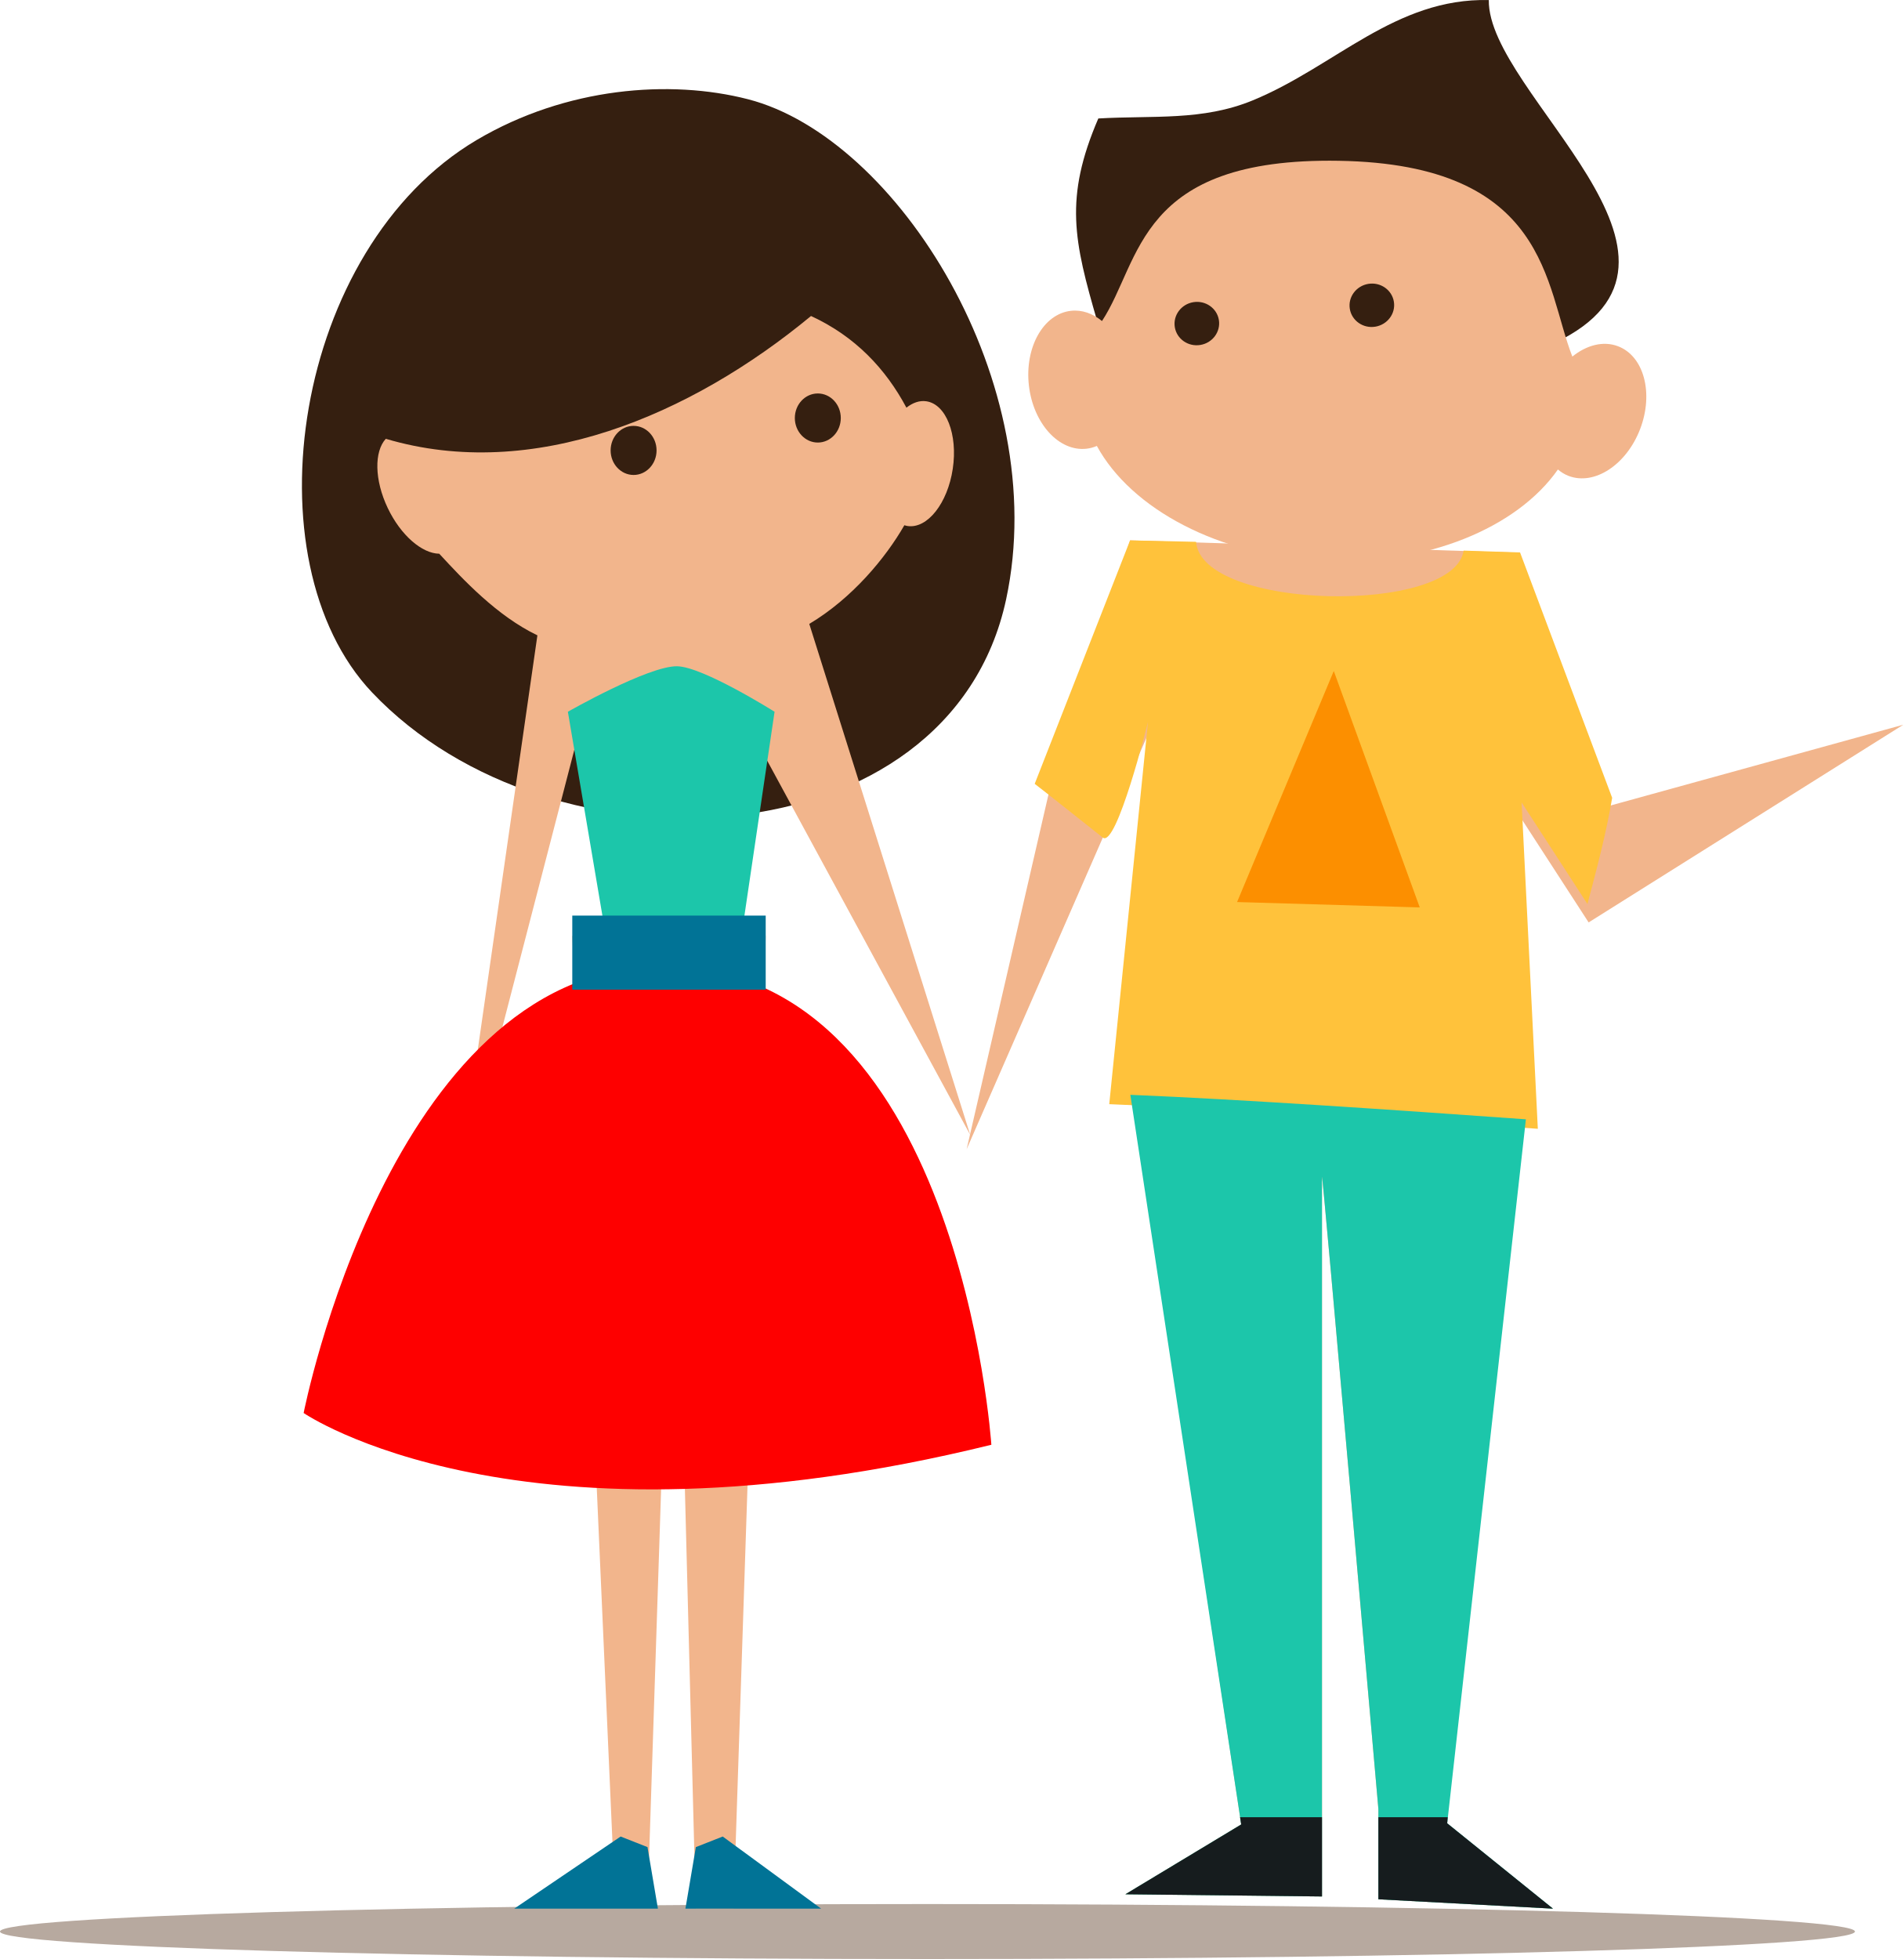
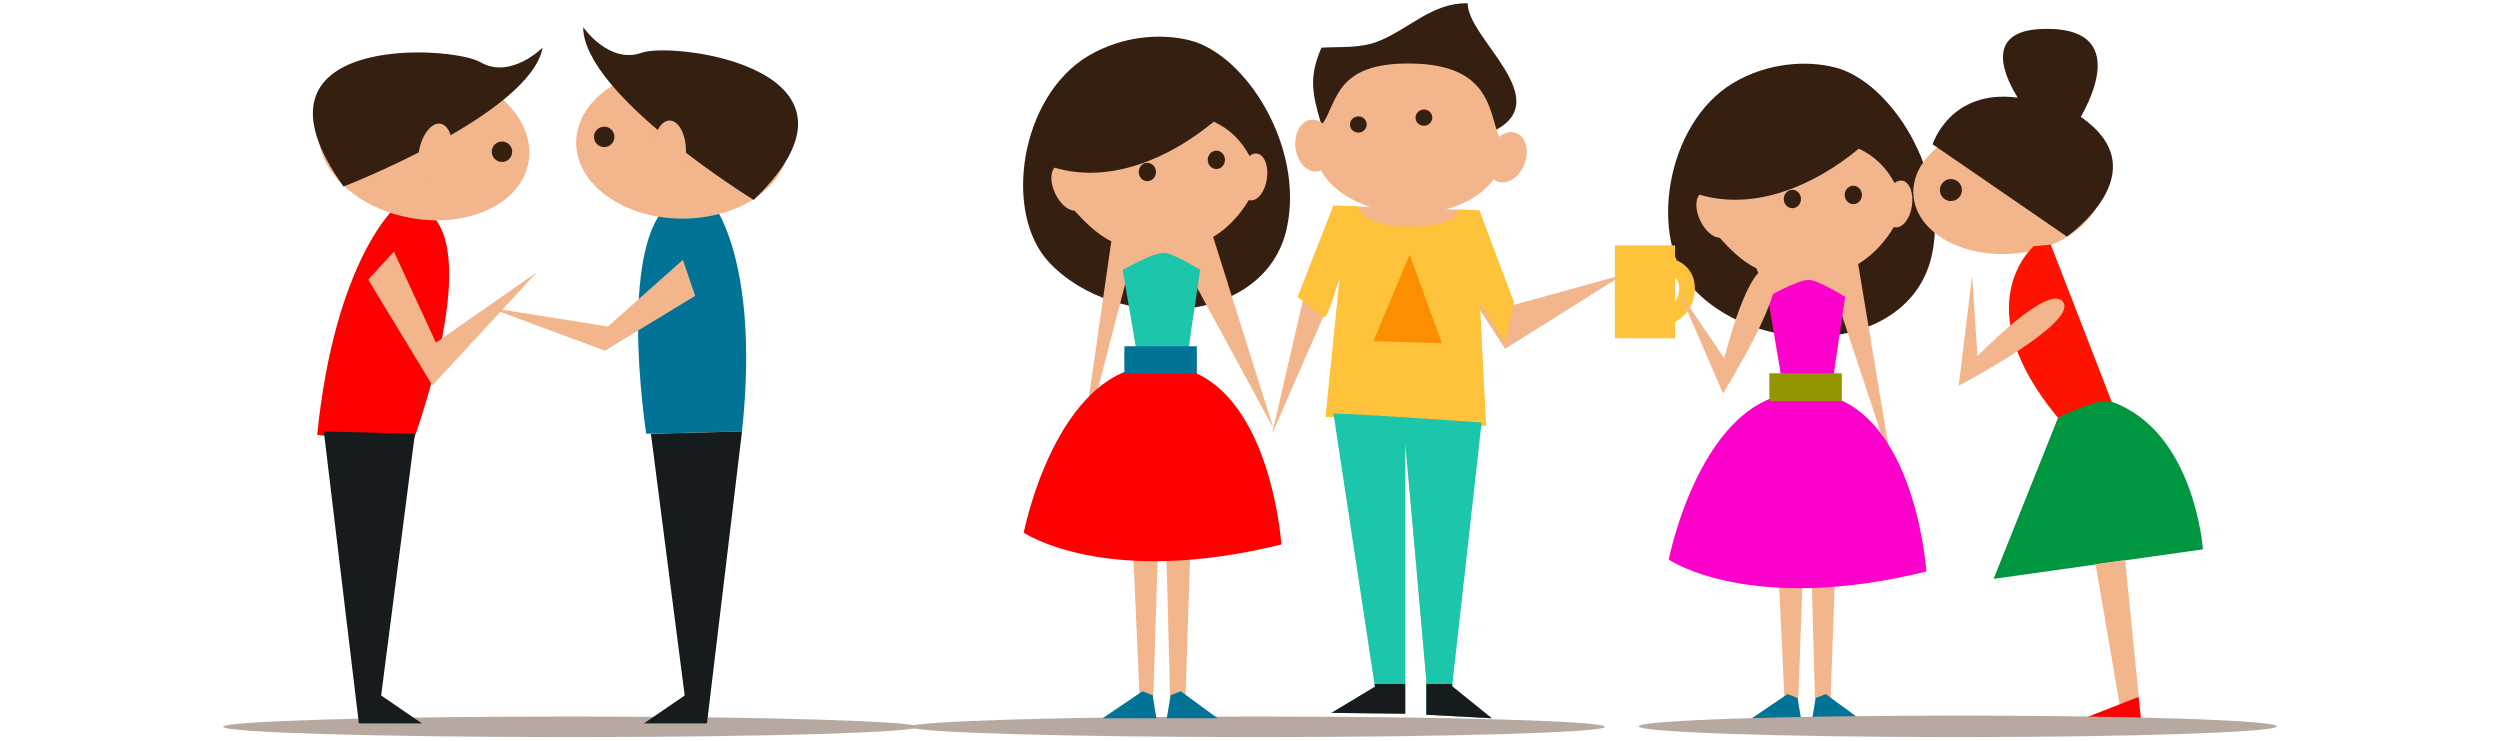
- <svg xmlns="http://www.w3.org/2000/svg" width="59.766mm" height="61.51mm" viewBox="0 0 211.77 217.95" id="svg37088" version="1.1">
+ <svg xmlns="http://www.w3.org/2000/svg" width="209.554mm" height="62.06mm" viewBox="0 0 742.515 219.896" id="svg37088" version="1.1">
  <defs id="defs37090">
    <clipPath id="clipPath37652" clipPathUnits="userSpaceOnUse">
      <path id="path37654" d="M 0,800 800,800 800,0 0,0 0,800 Z" />
    </clipPath>
    <clipPath id="clipPath37764" clipPathUnits="userSpaceOnUse">
      <path id="path37766" d="M 0,800 800,800 800,0 0,0 0,800 Z" />
    </clipPath>
+     <clipPath clipPathUnits="userSpaceOnUse" id="clipPath37652-9">
+       <path d="M 0,800 800,800 800,0 0,0 Z" id="path37654-2" />
+     </clipPath>
+     <clipPath clipPathUnits="userSpaceOnUse" id="clipPath37764-5">
+       <path d="M 0,800 800,800 800,0 0,0 Z" id="path37766-1" />
+     </clipPath>
+     <clipPath clipPathUnits="userSpaceOnUse" id="clipPath37652-2">
+       <path d="M 0,800 800,800 800,0 0,0 0,800 Z" id="path37654-0" />
+     </clipPath>
+     <clipPath clipPathUnits="userSpaceOnUse" id="clipPath37764-3">
+       <path d="M 0,800 800,800 800,0 0,0 0,800 Z" id="path37766-2" />
+     </clipPath>
  </defs>
-   <g id="layer1" transform="translate(703.6144,-675.0846)">
-     <g id="g38512" transform="matrix(1.25,0,0,-1.25,-497.2244,889.9782)">
-       <path d="m 0,0 c 0,-1.351 -36.961,-2.445 -82.559,-2.445 -45.593,0 -82.553,1.094 -82.553,2.445 0,1.351 36.96,2.446 82.553,2.446 C -36.961,2.446 0,1.351 0,0" style="fill:#b7a99f;fill-opacity:1;fill-rule:nonzero;stroke:none" id="path38514" />
-     </g>
-     <g id="g38516" transform="matrix(1.25,0,0,-1.25,-626.1978,887.4318)">
-       <path d="m 0,0 -1.907,73.388 -2.391,-73.091 -2.87,0 -3.826,86.278 17.217,0 L 3.359,0 0,0 Z" style="fill:#f2b58c;fill-opacity:1;fill-rule:nonzero;stroke:none" id="path38518" />
-     </g>
-     <g id="g38520" transform="matrix(1.25,0,0,-1.25,-627.3513,887.4318)">
-       <path d="M 0,0 0.928,5.477 3.32,6.419 12.08,0 0,0 Z" style="fill:#017396;fill-opacity:1;fill-rule:nonzero;stroke:none" id="path38522" />
-     </g>
-     <g id="g38524" transform="matrix(1.25,0,0,-1.25,-646.3973,887.4318)">
-       <path d="M 0,0 9.47,6.419 11.861,5.477 12.788,0 0,0 Z" style="fill:#017396;fill-opacity:1;fill-rule:nonzero;stroke:none" id="path38526" />
-     </g>
-     <g id="g38528" transform="matrix(1.25,0,0,-1.25,-620.3969,686.1232)">
-       <path d="m 0,0 c 13.303,-3.419 27.114,-25.287 22.982,-44.515 -5.025,-23.37 -40.423,-25.173 -56.433,-8.289 -11.127,11.735 -7.013,39.535 9.327,49.185 C -16.18,1.072 -6.935,1.784 0,0" style="fill:#351f10;fill-opacity:1;fill-rule:nonzero;stroke:none" id="path38530" />
-     </g>
-     <g id="g38532" transform="matrix(1.25,0,0,-1.25,-643.8211,745.7704)">
-       <path d="m 0,0 c -3.595,1.724 -6.615,4.964 -8.737,7.265 -1.533,0.018 -3.427,1.636 -4.587,4.071 -1.19,2.497 -1.21,5.024 -0.17,6.157 13.107,-3.886 27.129,2.066 37.849,10.93 3.932,-1.812 6.646,-4.696 8.492,-8.159 0.559,0.44 1.166,0.659 1.771,0.569 1.76,-0.254 2.816,-2.946 2.354,-6.012 C 36.515,11.756 34.717,9.477 32.956,9.73 32.856,9.746 32.759,9.77 32.664,9.8 30.996,6.889 28.013,3.291 24.2,1.018 L 38.526,-44.461 20.153,-10.599 3.669,-8.714 -7.385,-51.32 0,0 Z" style="fill:#f2b58c;fill-opacity:1;fill-rule:nonzero;stroke:none" id="path38534" />
-     </g>
-     <g id="g38536" transform="matrix(1.25,0,0,-1.25,-621.7305,783.3351)">
-       <path d="m 0,0 3.438,23.251 c 0,0 -6.367,4.008 -8.672,4.049 -2.558,0.043 -9.726,-4.049 -9.726,-4.049 L -11.039,0.106 0,0 Z" style="fill:#1cc6aa;fill-opacity:1;fill-rule:nonzero;stroke:none" id="path38538" />
-     </g>
-     <g id="g38540" transform="matrix(1.25,0,0,-1.25,-615.1779,721.5907)">
-       <path d="m 0,0 c 0,-1.204 0.917,-2.184 2.045,-2.184 1.129,0 2.046,0.98 2.046,2.184 0,1.207 -0.917,2.185 -2.046,2.185 C 0.917,2.185 0,1.207 0,0" style="fill:#351f10;fill-opacity:1;fill-rule:nonzero;stroke:none" id="path38542" />
-     </g>
-     <g id="g38544" transform="matrix(1.25,0,0,-1.25,-635.674,725.1955)">
-       <path d="m 0,0 c 0,-1.205 0.916,-2.185 2.044,-2.185 1.13,0 2.045,0.98 2.045,2.185 0,1.207 -0.915,2.184 -2.045,2.184 C 0.916,2.184 0,1.207 0,0" style="fill:#351f10;fill-opacity:1;fill-rule:nonzero;stroke:none" id="path38546" />
-     </g>
-     <g id="g38548" transform="matrix(1.25,0,0,-1.25,-593.3114,835.8229)">
-       <path d="M 0,0 C 0,0 -2.87,43.332 -29.92,42.559 -53.58,41.88 -61.215,2.827 -61.215,2.827 c 0,0 19.13,-13.189 61.215,-2.827" style="fill:#fe0000;fill-opacity:1;fill-rule:nonzero;stroke:none" id="path38550" />
-     </g>
-     <path d="m -639.94,785.191 21.521,0 0,-8.242 -21.521,0 0,8.242 z" style="fill:#017396;fill-opacity:1;fill-rule:nonzero;stroke:none" id="path38552" />
-     <g id="g38554" transform="matrix(1.25,0,0,-1.25,-581.5152,710.8791)">
-       <path d="m 0,0 c -2.091,7.186 -2.969,10.994 0.083,18.091 4.881,0.285 9.269,-0.235 13.752,1.614 7.342,3.027 12.681,9.122 21.006,8.926 -0.125,-8.363 21.591,-23.092 5.81,-30.544" style="fill:#351f10;fill-opacity:1;fill-rule:nonzero;stroke:none" id="path38556" />
-     </g>
-     <g id="g38558" transform="matrix(1.25,0,0,-1.25,-589.1372,717.9591)">
-       <path d="M 0,0 C -0.381,3.39 1.294,6.361 3.742,6.636 4.727,6.746 5.687,6.398 6.508,5.727 10.029,11.074 9.613,20.286 27.583,19.989 46.284,19.68 45.917,8.829 48.375,2.563 c 1.265,1.022 2.758,1.42 4.069,0.917 2.302,-0.876 3.184,-4.171 1.969,-7.357 -1.216,-3.188 -4.067,-5.061 -6.37,-4.183 -0.353,0.135 -0.668,0.333 -0.953,0.573 C 43.468,-12.672 35.405,-16.054 26.21,-15.63 16.894,-15.201 9.103,-10.992 6.051,-5.391 5.757,-5.516 5.449,-5.602 5.126,-5.639 2.677,-5.912 0.385,-3.39 0,0" style="fill:#f2b58c;fill-opacity:1;fill-rule:nonzero;stroke:none" id="path38560" />
-     </g>
-     <g id="g38562" transform="matrix(1.25,0,0,-1.25,-553.4285,709.4496)">
-       <path d="M 0,0 C 0.171,-1.05 1.189,-1.762 2.27,-1.584 3.353,-1.406 4.094,-0.411 3.922,0.64 3.75,1.692 2.732,2.402 1.649,2.226 0.568,2.05 -0.173,1.053 0,0" style="fill:#351f10;fill-opacity:1;fill-rule:nonzero;stroke:none" id="path38564" />
-     </g>
-     <g id="g38566" transform="matrix(1.25,0,0,-1.25,-572.9007,711.4833)">
-       <path d="M 0,0 C 0.172,-1.052 1.19,-1.762 2.272,-1.584 3.354,-1.409 4.094,-0.411 3.923,0.639 3.751,1.691 2.733,2.4 1.65,2.224 0.569,2.047 -0.171,1.052 0,0" style="fill:#351f10;fill-opacity:1;fill-rule:nonzero;stroke:none" id="path38568" />
-     </g>
-     <g id="g38570" transform="matrix(1.25,0,0,-1.25,-573.1253,750.4628)">
-       <path d="m 0,0 -18.349,-41.982 7.408,32.11 7.14,22.079 33.755,-1.074 8.507,-22.663 26.564,7.329 -28.01,-17.596 -6.923,10.678 -0.481,-29.808 -6.018,-61.051 10.247,-7.597 -15.54,0.833 0,8.036 c 0,0 -5.019,57.285 -5.019,56.256 l 0,-64.042 -17.499,0.196 10.308,6.214 -9.077,60.556 L 0,0 Z" style="fill:#f2b58c;fill-opacity:1;fill-rule:nonzero;stroke:none" id="path38572" />
-     </g>
-     <g id="g38574" transform="matrix(1.25,0,0,-1.25,-577.8768,735.2039)">
-       <path d="M 0,0 5.873,-0.13 C 6.372,-6.242 28.829,-6.656 29.69,-0.91 l 5.022,-0.164 8.199,-21.841 c -0.536,-3.195 -1.371,-6.323 -2.2,-9.452 l -5.861,9.041 1.444,-29.046 c -10.844,0.775 -27.298,1.739 -38.149,2.192 l 3.45,34.024 c 0,0 -2.801,-11.277 -4.028,-10.295 -0.482,0.386 -5.525,4.387 -6.057,4.782 L 0,0 Z" style="fill:#ffc23b;fill-opacity:1;fill-rule:nonzero;stroke:none" id="path38576" />
-     </g>
-     <g id="g38578" transform="matrix(1.25,0,0,-1.25,-577.8488,796.8886)">
-       <path d="m 0,0 c 9.996,-0.415 23.561,-1.347 35.21,-2.18 l -7.005,-62.657 9.414,-7.598 -15.54,0.833 0,8.037 c 0,0 -5.019,57.285 -5.019,56.255 l 0,-64.042 -17.499,0.197 10.308,6.214 L 0,0 Z" style="fill:#1cc6aa;fill-opacity:1;fill-rule:nonzero;stroke:none" id="path38580" />
-     </g>
-     <g id="g38582" transform="matrix(1.25,0,0,-1.25,-542.535,877.2597)">
-       <path d="M 0,0 -0.046,-0.54 9.368,-8.138 -6.172,-7.305 -6.172,0 0,0 Z" style="fill:#161c1e;fill-opacity:1;fill-rule:nonzero;stroke:none" id="path38584" />
-     </g>
-     <g id="g38586" transform="matrix(1.25,0,0,-1.25,-565.6405,877.2597)">
-       <path d="m 0,0 7.293,0 0,-7.055 -17.499,0.197 L 0.103,-0.645 0,0 Z" style="fill:#161c1e;fill-opacity:1;fill-rule:nonzero;stroke:none" id="path38588" />
-     </g>
-     <g id="g38590" transform="matrix(1.25,0,0,-1.25,-565.9725,775.4421)">
-       <path d="M 0,0 16.261,-0.478 8.608,20.564 0,0 Z" style="fill:#fc8f00;fill-opacity:1;fill-rule:nonzero;stroke:none" id="path38592" />
+   <g id="layer1" transform="translate(968.0572,-988.4602)">
+     <g id="g19931" transform="translate(3.535526,314.6396)">
+       <g transform="translate(2.293641,-0.2908753)" id="g19370">
+         <g id="g38512" transform="matrix(1.25,0,0,-1.25,-497.2244,889.9782)">
+           <path d="m 0,0 c 0,-1.351 -36.961,-2.445 -82.559,-2.445 -45.593,0 -82.553,1.094 -82.553,2.445 0,1.351 36.96,2.446 82.553,2.446 C -36.961,2.446 0,1.351 0,0" style="fill:#b7a99f;fill-opacity:1;fill-rule:nonzero;stroke:none" id="path38514" />
+         </g>
+         <g id="g38516" transform="matrix(1.25,0,0,-1.25,-626.1978,887.4318)">
+           <path d="m 0,0 -1.907,73.388 -2.391,-73.091 -2.87,0 -3.826,86.278 17.217,0 L 3.359,0 0,0 Z" style="fill:#f2b58c;fill-opacity:1;fill-rule:nonzero;stroke:none" id="path38518" />
+         </g>
+         <g id="g38520" transform="matrix(1.25,0,0,-1.25,-627.3513,887.4318)">
+           <path d="M 0,0 0.928,5.477 3.32,6.419 12.08,0 0,0 Z" style="fill:#017396;fill-opacity:1;fill-rule:nonzero;stroke:none" id="path38522" />
+         </g>
+         <g id="g38524" transform="matrix(1.25,0,0,-1.25,-646.3973,887.4318)">
+           <path d="M 0,0 9.47,6.419 11.861,5.477 12.788,0 0,0 Z" style="fill:#017396;fill-opacity:1;fill-rule:nonzero;stroke:none" id="path38526" />
+         </g>
+         <g id="g38528" transform="matrix(1.25,0,0,-1.25,-620.3969,686.1232)">
+           <path d="m 0,0 c 13.303,-3.419 27.114,-25.287 22.982,-44.515 -5.025,-23.37 -40.423,-25.173 -56.433,-8.289 -11.127,11.735 -7.013,39.535 9.327,49.185 C -16.18,1.072 -6.935,1.784 0,0" style="fill:#351f10;fill-opacity:1;fill-rule:nonzero;stroke:none" id="path38530" />
+         </g>
+         <g id="g38532" transform="matrix(1.25,0,0,-1.25,-643.8211,745.7704)">
+           <path d="m 0,0 c -3.595,1.724 -6.615,4.964 -8.737,7.265 -1.533,0.018 -3.427,1.636 -4.587,4.071 -1.19,2.497 -1.21,5.024 -0.17,6.157 13.107,-3.886 27.129,2.066 37.849,10.93 3.932,-1.812 6.646,-4.696 8.492,-8.159 0.559,0.44 1.166,0.659 1.771,0.569 1.76,-0.254 2.816,-2.946 2.354,-6.012 C 36.515,11.756 34.717,9.477 32.956,9.73 32.856,9.746 32.759,9.77 32.664,9.8 30.996,6.889 28.013,3.291 24.2,1.018 L 38.526,-44.461 20.153,-10.599 3.669,-8.714 -7.385,-51.32 0,0 Z" style="fill:#f2b58c;fill-opacity:1;fill-rule:nonzero;stroke:none" id="path38534" />
+         </g>
+         <g id="g38536" transform="matrix(1.25,0,0,-1.25,-621.7305,783.3351)">
+           <path d="m 0,0 3.438,23.251 c 0,0 -6.367,4.008 -8.672,4.049 -2.558,0.043 -9.726,-4.049 -9.726,-4.049 L -11.039,0.106 0,0 Z" style="fill:#1cc6aa;fill-opacity:1;fill-rule:nonzero;stroke:none" id="path38538" />
+         </g>
+         <g id="g38540" transform="matrix(1.25,0,0,-1.25,-615.1779,721.5907)">
+           <path d="m 0,0 c 0,-1.204 0.917,-2.184 2.045,-2.184 1.129,0 2.046,0.98 2.046,2.184 0,1.207 -0.917,2.185 -2.046,2.185 C 0.917,2.185 0,1.207 0,0" style="fill:#351f10;fill-opacity:1;fill-rule:nonzero;stroke:none" id="path38542" />
+         </g>
+         <g id="g38544" transform="matrix(1.25,0,0,-1.25,-635.674,725.1955)">
+           <path d="m 0,0 c 0,-1.205 0.916,-2.185 2.044,-2.185 1.13,0 2.045,0.98 2.045,2.185 0,1.207 -0.915,2.184 -2.045,2.184 C 0.916,2.184 0,1.207 0,0" style="fill:#351f10;fill-opacity:1;fill-rule:nonzero;stroke:none" id="path38546" />
+         </g>
+         <g id="g38548" transform="matrix(1.25,0,0,-1.25,-593.3114,835.8229)">
+           <path d="M 0,0 C 0,0 -2.87,43.332 -29.92,42.559 -53.58,41.88 -61.215,2.827 -61.215,2.827 c 0,0 19.13,-13.189 61.215,-2.827" style="fill:#fe0000;fill-opacity:1;fill-rule:nonzero;stroke:none" id="path38550" />
+         </g>
+         <path d="m -639.94,785.191 21.521,0 0,-8.242 -21.521,0 0,8.242 z" style="fill:#017396;fill-opacity:1;fill-rule:nonzero;stroke:none" id="path38552" />
+         <g id="g38554" transform="matrix(1.25,0,0,-1.25,-581.5152,710.8791)">
+           <path d="m 0,0 c -2.091,7.186 -2.969,10.994 0.083,18.091 4.881,0.285 9.269,-0.235 13.752,1.614 7.342,3.027 12.681,9.122 21.006,8.926 -0.125,-8.363 21.591,-23.092 5.81,-30.544" style="fill:#351f10;fill-opacity:1;fill-rule:nonzero;stroke:none" id="path38556" />
+         </g>
+         <g id="g38558" transform="matrix(1.25,0,0,-1.25,-589.1372,717.9591)">
+           <path d="M 0,0 C -0.381,3.39 1.294,6.361 3.742,6.636 4.727,6.746 5.687,6.398 6.508,5.727 10.029,11.074 9.613,20.286 27.583,19.989 46.284,19.68 45.917,8.829 48.375,2.563 c 1.265,1.022 2.758,1.42 4.069,0.917 2.302,-0.876 3.184,-4.171 1.969,-7.357 -1.216,-3.188 -4.067,-5.061 -6.37,-4.183 -0.353,0.135 -0.668,0.333 -0.953,0.573 C 43.468,-12.672 35.405,-16.054 26.21,-15.63 16.894,-15.201 9.103,-10.992 6.051,-5.391 5.757,-5.516 5.449,-5.602 5.126,-5.639 2.677,-5.912 0.385,-3.39 0,0" style="fill:#f2b58c;fill-opacity:1;fill-rule:nonzero;stroke:none" id="path38560" />
+         </g>
+         <g id="g38562" transform="matrix(1.25,0,0,-1.25,-553.4285,709.4496)">
+           <path d="M 0,0 C 0.171,-1.05 1.189,-1.762 2.27,-1.584 3.353,-1.406 4.094,-0.411 3.922,0.64 3.75,1.692 2.732,2.402 1.649,2.226 0.568,2.05 -0.173,1.053 0,0" style="fill:#351f10;fill-opacity:1;fill-rule:nonzero;stroke:none" id="path38564" />
+         </g>
+         <g id="g38566" transform="matrix(1.25,0,0,-1.25,-572.9007,711.4833)">
+           <path d="M 0,0 C 0.172,-1.052 1.19,-1.762 2.272,-1.584 3.354,-1.409 4.094,-0.411 3.923,0.639 3.751,1.691 2.733,2.4 1.65,2.224 0.569,2.047 -0.171,1.052 0,0" style="fill:#351f10;fill-opacity:1;fill-rule:nonzero;stroke:none" id="path38568" />
+         </g>
+         <g id="g38570" transform="matrix(1.25,0,0,-1.25,-573.1253,750.4628)">
+           <path d="m 0,0 -18.349,-41.982 7.408,32.11 7.14,22.079 33.755,-1.074 8.507,-22.663 26.564,7.329 -28.01,-17.596 -6.923,10.678 -0.481,-29.808 -6.018,-61.051 10.247,-7.597 -15.54,0.833 0,8.036 c 0,0 -5.019,57.285 -5.019,56.256 l 0,-64.042 -17.499,0.196 10.308,6.214 -9.077,60.556 L 0,0 Z" style="fill:#f2b58c;fill-opacity:1;fill-rule:nonzero;stroke:none" id="path38572" />
+         </g>
+         <g id="g38574" transform="matrix(1.25,0,0,-1.25,-577.8768,735.2039)">
+           <path d="M 0,0 5.873,-0.13 C 6.372,-6.242 28.829,-6.656 29.69,-0.91 l 5.022,-0.164 8.199,-21.841 c -0.536,-3.195 -1.371,-6.323 -2.2,-9.452 l -5.861,9.041 1.444,-29.046 c -10.844,0.775 -27.298,1.739 -38.149,2.192 l 3.45,34.024 c 0,0 -2.801,-11.277 -4.028,-10.295 -0.482,0.386 -5.525,4.387 -6.057,4.782 L 0,0 Z" style="fill:#ffc23b;fill-opacity:1;fill-rule:nonzero;stroke:none" id="path38576" />
+         </g>
+         <g id="g38578" transform="matrix(1.25,0,0,-1.25,-577.8488,796.8886)">
+           <path d="m 0,0 c 9.996,-0.415 23.561,-1.347 35.21,-2.18 l -7.005,-62.657 9.414,-7.598 -15.54,0.833 0,8.037 c 0,0 -5.019,57.285 -5.019,56.255 l 0,-64.042 -17.499,0.197 10.308,6.214 L 0,0 Z" style="fill:#1cc6aa;fill-opacity:1;fill-rule:nonzero;stroke:none" id="path38580" />
+         </g>
+         <g id="g38582" transform="matrix(1.25,0,0,-1.25,-542.535,877.2597)">
+           <path d="M 0,0 -0.046,-0.54 9.368,-8.138 -6.172,-7.305 -6.172,0 0,0 Z" style="fill:#161c1e;fill-opacity:1;fill-rule:nonzero;stroke:none" id="path38584" />
+         </g>
+         <g id="g38586" transform="matrix(1.25,0,0,-1.25,-565.6405,877.2597)">
+           <path d="m 0,0 7.293,0 0,-7.055 -17.499,0.197 L 0.103,-0.645 0,0 Z" style="fill:#161c1e;fill-opacity:1;fill-rule:nonzero;stroke:none" id="path38588" />
+         </g>
+         <g id="g38590" transform="matrix(1.25,0,0,-1.25,-565.9725,775.4421)">
+           <path d="M 0,0 16.261,-0.478 8.608,20.564 0,0 Z" style="fill:#fc8f00;fill-opacity:1;fill-rule:nonzero;stroke:none" id="path38592" />
+         </g>
+       </g>
+       <g id="layer1-2" transform="translate(-423.6175,-0.2908753)">
+         <g id="g38146" transform="matrix(1.25,0,0,-1.25,-2.91356,694.1478)">
+           <path d="m 0,0 c 13.303,-3.418 27.114,-25.287 22.982,-44.514 -5.025,-23.37 -40.422,-25.173 -56.433,-8.289 -11.126,11.734 -7.013,39.534 9.328,49.184 C -16.18,1.072 -6.935,1.784 0,0" style="fill:#351f10;fill-opacity:1;fill-rule:nonzero;stroke:none" id="path38148" />
+         </g>
+         <g id="g38150-8-7" transform="matrix(1.25,0,0,-1.25,-83.23772,778.1495)">
+           <path d="m 45.52,19.485 c -3.594,1.723 -6.615,4.963 -8.737,7.264 -1.533,0.019 -3.426,1.636 -4.586,4.071 -1.191,2.498 -1.211,5.025 -0.17,6.157 13.106,-3.886 27.129,2.067 37.849,10.93 3.931,-1.811 6.646,-4.696 8.492,-8.159 0.558,0.441 1.166,0.659 1.77,0.57 1.761,-0.254 2.816,-2.947 2.355,-6.012 -0.458,-3.066 -2.255,-5.345 -4.017,-5.091 -0.099,0.015 -0.196,0.04 -0.291,0.069 -1.669,-2.911 -4.652,-6.508 -8.465,-8.782 l 7.949,-47.874 -11.996,36.258 -16.484,1.885 0,0 z" style="fill:#f2b58c;fill-opacity:1;fill-rule:nonzero;stroke:none" id="path38152-4-5" />
+         </g>
+         <g id="g38134" transform="matrix(1.25,0,0,-1.25,-8.71431,888.283)">
+           <path d="m 0,0 -1.907,67.649 -2.391,-67.352 -2.87,0 -3.826,80.539 17.217,0 L 3.359,0 Z" style="fill:#f2b58c;fill-opacity:1;fill-rule:nonzero;stroke:none" id="path38136" />
+         </g>
+         <g id="g38138" transform="matrix(1.25,0,0,-1.25,-9.867935,888.283)">
+           <path d="M 0,0 0.929,5.478 3.32,6.419 12.08,0 Z" style="fill:#017396;fill-opacity:1;fill-rule:nonzero;stroke:none" id="path38140" />
+         </g>
+         <g id="g38142" transform="matrix(1.25,0,0,-1.25,-28.91331,888.283)">
+           <path d="M 0,0 9.47,6.419 11.861,5.478 12.787,0 Z" style="fill:#017396;fill-opacity:1;fill-rule:nonzero;stroke:none" id="path38144" />
+         </g>
+         <g id="g38154" transform="matrix(1.25,0,0,-1.25,-4.24656,791.3592)" style="fill:#fe00cc;fill-opacity:1">
+           <path d="m 0,0 3.438,23.251 c 0,0 -6.368,4.007 -8.672,4.048 -2.558,0.043 -9.726,-4.048 -9.726,-4.048 l 3.921,-23.145 z" style="fill:#fe00cc;fill-opacity:1;fill-rule:nonzero;stroke:none" id="path38156" />
+         </g>
+         <g id="g38158" transform="matrix(1.25,0,0,-1.25,-0.085185,732.0056)">
+           <path d="m 0,0 c 0,-1.205 0.917,-2.184 2.046,-2.184 1.128,0 2.045,0.979 2.045,2.184 0,1.207 -0.917,2.184 -2.045,2.184 C 0.917,2.184 0,1.207 0,0" style="fill:#351f10;fill-opacity:1;fill-rule:nonzero;stroke:none" id="path38160" />
+         </g>
+         <g id="g38162" transform="matrix(1.25,0,0,-1.25,-18.18943,733.2201)">
+           <path d="m 0,0 c 0,-1.205 0.915,-2.184 2.043,-2.184 1.131,0 2.046,0.979 2.046,2.184 0,1.207 -0.915,2.184 -2.046,2.184 C 0.915,2.184 0,1.207 0,0" style="fill:#351f10;fill-opacity:1;fill-rule:nonzero;stroke:none" id="path38164" />
+         </g>
+         <g id="g38166" transform="matrix(1.25,0,0,-1.25,24.17269,843.8469)">
+           <path d="M 0,0 C 0,0 -2.87,43.332 -29.92,42.559 -53.58,41.88 -61.216,2.827 -61.216,2.827 c 0,0 19.13,-13.189 61.216,-2.827" style="fill:#fe00cc;fill-opacity:1;fill-rule:nonzero;stroke:none" id="path38168" />
+         </g>
+         <path d="m -22.458,793.216 21.521,0 0,-8.242 -21.521,0 z" style="fill:#949601;fill-opacity:1;fill-rule:nonzero;stroke:none" id="path38170" />
+         <g id="g38172" transform="matrix(1.25,0,0,-1.25,20.32869,732.1282)">
+           <path d="M 0,0 C 0.631,-8.565 11.156,-14.769 23.51,-13.858 35.863,-12.946 45.364,-5.266 44.731,3.3 44.101,11.865 33.575,18.069 21.223,17.158 8.868,16.246 -0.631,8.565 0,0" style="fill:#f2b58c;fill-opacity:1;fill-rule:nonzero;stroke:none" id="path38174" />
+         </g>
+         <g id="g38176" transform="matrix(1.25,0,0,-1.25,28.19481,730.7982)">
+           <path d="M 0,0 C 0.106,-1.44 1.361,-2.522 2.801,-2.417 4.244,-2.31 5.325,-1.056 5.219,0.385 5.113,1.826 3.859,2.909 2.417,2.802 0.977,2.697 -0.106,1.442 0,0" style="fill:#351f10;fill-opacity:1;fill-rule:nonzero;stroke:none" id="path38178" />
+         </g>
+         <g id="g38180" transform="matrix(1.25,0,0,-1.25,70.02832,708.8408)">
+           <path d="M 0,0 C 5.305,9.387 8.004,21.578 -9.338,20.899 -23.612,20.339 -17.567,8.691 -14.98,4.585 -31.079,6.703 -35.203,-6.496 -35.203,-6.496 L -3.3,-28.429 c 0,0 22.247,15.434 3.3,28.429" style="fill:#351f10;fill-opacity:1;fill-rule:nonzero;stroke:none" id="path38182" />
+         </g>
+         <g id="g38184" transform="matrix(1.25,0,0,-1.25,56.09282,747.2008)" style="fill:#ff1300;fill-opacity:1">
+           <path d="m 0,0 c 0,0 -16.579,-14.029 5.739,-40.811 l 12.753,3.827 -14.47,37.33 z" style="fill:#ff1300;fill-opacity:1;fill-rule:nonzero;stroke:none" id="path38186" />
+         </g>
+         <g id="g38188" transform="matrix(1.25,0,0,-1.25,79.20806,793.4313)" style="fill:#019640;fill-opacity:1">
+           <path d="m 0,0 c -3.137,1.112 -12.753,-3.826 -12.753,-3.826 l -15.304,-38.259 49.738,7.014 c 0,0 -1.913,28.057 -21.681,35.071" style="fill:#019640;fill-opacity:1;fill-rule:nonzero;stroke:none" id="path38190" />
+         </g>
+         <g id="g38192" transform="matrix(1.25,0,0,-1.25,37.76031,755.9679)">
+           <path d="m 0,0 -3.188,-26.145 c 0,0 28.056,14.667 24.869,19.768 C 18.492,-1.276 1.275,-19.13 1.275,-19.13 Z" style="fill:#f2b58c;fill-opacity:1;fill-rule:nonzero;stroke:none" id="path38194" />
+         </g>
+         <g id="g38196" transform="matrix(1.25,0,0,-1.25,74.42531,841.654)">
+           <path d="m 0,0 6.377,-37.303 4.463,0 -3.826,38.26 z" style="fill:#f2b58c;fill-opacity:1;fill-rule:nonzero;stroke:none" id="path38198" />
+         </g>
+         <g id="g38200" transform="matrix(1.25,0,0,-1.25,87.97519,888.283)">
+           <path d="M 0,0 -15.304,0 -0.637,5.739 Z" style="fill:#fe0000;fill-opacity:1;fill-rule:nonzero;stroke:none" id="path38202" />
+         </g>
+         <g id="g38204" transform="matrix(1.25,0,0,-1.25,128.2437,889.8382)">
+           <path d="m 0,0 c 0,-1.412 -33.941,-2.557 -75.813,-2.557 -41.869,0 -75.81,1.145 -75.81,2.557 0,1.412 33.941,2.556 75.81,2.556 C -33.941,2.556 0,1.412 0,0" style="fill:#b7a99f;fill-opacity:1;fill-rule:nonzero;stroke:none" id="path38206" />
+         </g>
+         <g id="g38284-4" transform="matrix(-1.25,0,0,-1.25,-49.29948,760.7043)">
+           <path d="m 0,0 c -0.198,1.68 0.312,2.693 0.945,3.304 l 0,-5.745 C 0.481,-1.814 0.12,-1.019 0,0 m 0.945,10.967 0,-3.391 C -1.28,6.773 -4.274,4.415 -3.703,-0.437 c 0.415,-3.527 2.575,-5.655 4.648,-6.802 l 0,-3.854 14.293,0 0,22.06 z" style="fill:#ffc23b;fill-opacity:1;fill-rule:nonzero;stroke:none" id="path38286-8" />
+         </g>
+         <path id="path38194-0" style="fill:#f2b58c;fill-opacity:1;fill-rule:nonzero;stroke:none;stroke-width:1.25" d="m -49.299,760.704 13.058,30.223 c 0,0 21.019,-33.53 14.361,-37.023 -6.66,-3.492 -13.972,26.637 -13.972,26.637 z" />
+       </g>
+       <g id="layer1-20" transform="translate(-555.5566,-0.2908753)">
+         <g id="g38594" transform="matrix(1.25,0,0,-1.25,-143.3502,889.9782)">
+           <path d="m 0,0 c 0,-1.351 -36.961,-2.445 -82.558,-2.445 -45.593,0 -82.554,1.094 -82.554,2.445 0,1.351 36.961,2.446 82.554,2.446 C -36.961,2.446 0,1.351 0,0" style="fill:#b7a99f;fill-opacity:1;fill-rule:nonzero;stroke:none" id="path38596" />
+         </g>
+         <g id="g38598" transform="matrix(1.25,0,0,-1.25,-298.5174,735.5727)">
+           <path d="M 0,0 C 0,0 -14.42,-12.487 -18.652,-54.133 L 3.5,-57.452 c 0,0 17.78,46.733 3.946,56.451 L 0,0 Z" style="fill:#fe0000;fill-opacity:1;fill-rule:nonzero;stroke:none" id="path38600" />
+         </g>
+         <g id="g38602" transform="matrix(1.25,0,0,-1.25,-302.832,880.6739)">
+           <path d="m 0,0 8.025,62.187 -21.646,0.555 8.326,-69.373 4.44,0 10.544,0 L 0,0 Z" style="fill:#161c1e;fill-opacity:1;fill-rule:nonzero;stroke:none" id="path38604" />
+         </g>
+         <g id="g38606" transform="matrix(1.25,0,0,-1.25,-259.0759,722.3988)">
+           <path d="M 0,0 C -1.813,-9.795 -14.4,-15.678 -28.113,-13.138 -41.826,-10.6 -51.473,-0.6 -49.659,9.194 -47.845,18.99 -35.258,24.872 -21.545,22.332 -7.832,19.794 1.814,9.795 0,0" style="fill:#f2b58c;fill-opacity:1;fill-rule:nonzero;stroke:none" id="path38608" />
+         </g>
+         <g id="g38610" transform="matrix(1.25,0,0,-1.25,-314.0124,729.5107)">
+           <path d="m 0,0 c 0,0 44.384,17.179 47.315,33.005 0,0 -7.62,-7.62 -14.754,-3.476 C 25.426,33.671 -25.993,36.419 0,0" style="fill:#351f10;fill-opacity:1;fill-rule:nonzero;stroke:none" id="path38612" />
+         </g>
+         <g id="g38614" transform="matrix(1.25,0,0,-1.25,-263.9606,719.7303)">
+           <path d="m 0,0 c -0.244,-1.318 -1.511,-2.19 -2.83,-1.945 -1.318,0.243 -2.188,1.509 -1.944,2.829 0.244,1.319 1.51,2.189 2.828,1.945 C -0.627,2.585 0.244,1.319 0,0" style="fill:#351f10;fill-opacity:1;fill-rule:nonzero;stroke:none" id="path38616" />
+         </g>
+         <g id="g38618" transform="matrix(1.25,0,0,-1.25,-282.0264,720.6178)">
+           <path d="m 0,0 c -0.726,-3.918 -3.025,-6.777 -5.135,-6.387 -2.109,0.39 -3.232,3.883 -2.506,7.801 0.725,3.919 3.024,6.778 5.134,6.388 C -0.397,7.411 0.725,3.918 0,0" style="fill:#f2b58c;fill-opacity:1;fill-rule:nonzero;stroke:none" id="path38620" />
+         </g>
+         <g id="g38622" transform="matrix(1.25,0,0,-1.25,-306.6767,757.1535)">
+           <path d="M 0,0 15.245,-25.152 40.018,1.713 16.094,-14.985 6.105,6.659 0,0 Z" style="fill:#f2b58c;fill-opacity:1;fill-rule:nonzero;stroke:none" id="path38624" />
+         </g>
+         <g id="g38452-7" transform="matrix(-1.25,0,0,-1.25,-205.0206,733.5677)">
+           <path d="m 0,0 c 0,0 -11.932,-13.319 -7.492,-54.943 l 22.755,-0.556 c 0,0 7.769,49.394 -7.77,56.054 L 0,0 Z" style="fill:#017396;fill-opacity:1;fill-rule:nonzero;stroke:none" id="path38454-8" />
+         </g>
+         <path id="path38458-6" style="fill:#f2b58c;fill-opacity:1;fill-rule:nonzero;stroke:none" d="m -209.563,761.978 -26.807,16.294 -34.523,-12.82 35.394,5.631 22.279,-19.789 3.657,10.684 z" />
+         <g id="g38460-5" transform="matrix(-1.25,0,0,-1.25,-212.6807,880.6739)">
+           <path d="m 0,0 8.024,62.187 -21.644,0.555 8.325,-69.373 4.44,0 10.544,0 L 0,0 Z" style="fill:#161c1e;fill-opacity:1;fill-rule:nonzero;stroke:none" id="path38462-8" />
+         </g>
+         <g id="g38464-8" transform="matrix(-1.25,0,0,-1.25,-244.9096,716.4979)">
+           <path d="m 0,0 c 0,-9.962 -11.305,-18.037 -25.251,-18.037 -13.946,0 -25.252,8.075 -25.252,18.037 0,9.961 11.306,18.037 25.252,18.037 C -11.305,18.037 0,9.961 0,0" style="fill:#f2b58c;fill-opacity:1;fill-rule:nonzero;stroke:none" id="path38466-1" />
+         </g>
+         <path id="path38470-9" style="fill:#351f10;fill-opacity:1;fill-rule:nonzero;stroke:none" d="m -192.186,733.494 c 0,0 -50.644,-31.218 -50.644,-51.336 0,0 7.633,11.1 17.344,7.631 9.713,-3.469 73.536,4.856 33.3,43.705" />
+         <g id="g38472-3" transform="matrix(-1.25,0,0,-1.25,-239.6203,714.764)">
+           <path d="m 0,0 c 0,-1.341 -1.087,-2.428 -2.428,-2.428 -1.341,0 -2.426,1.087 -2.426,2.428 0,1.341 1.085,2.428 2.426,2.428 C -1.087,2.428 0,1.341 0,0" style="fill:#351f10;fill-opacity:1;fill-rule:nonzero;stroke:none" id="path38474-6" />
+         </g>
+         <g id="g38476-3" transform="matrix(-1.25,0,0,-1.25,-222.0178,718.9259)">
+           <path d="m 0,0 c 0,-3.985 -1.74,-7.215 -3.886,-7.215 -2.145,0 -3.885,3.23 -3.885,7.215 0,3.985 1.74,7.215 3.885,7.215 C -1.74,7.215 0,3.985 0,0" style="fill:#f2b58c;fill-opacity:1;fill-rule:nonzero;stroke:none" id="path38478-9" />
+         </g>
+       </g>
    </g>
  </g>
</svg>
